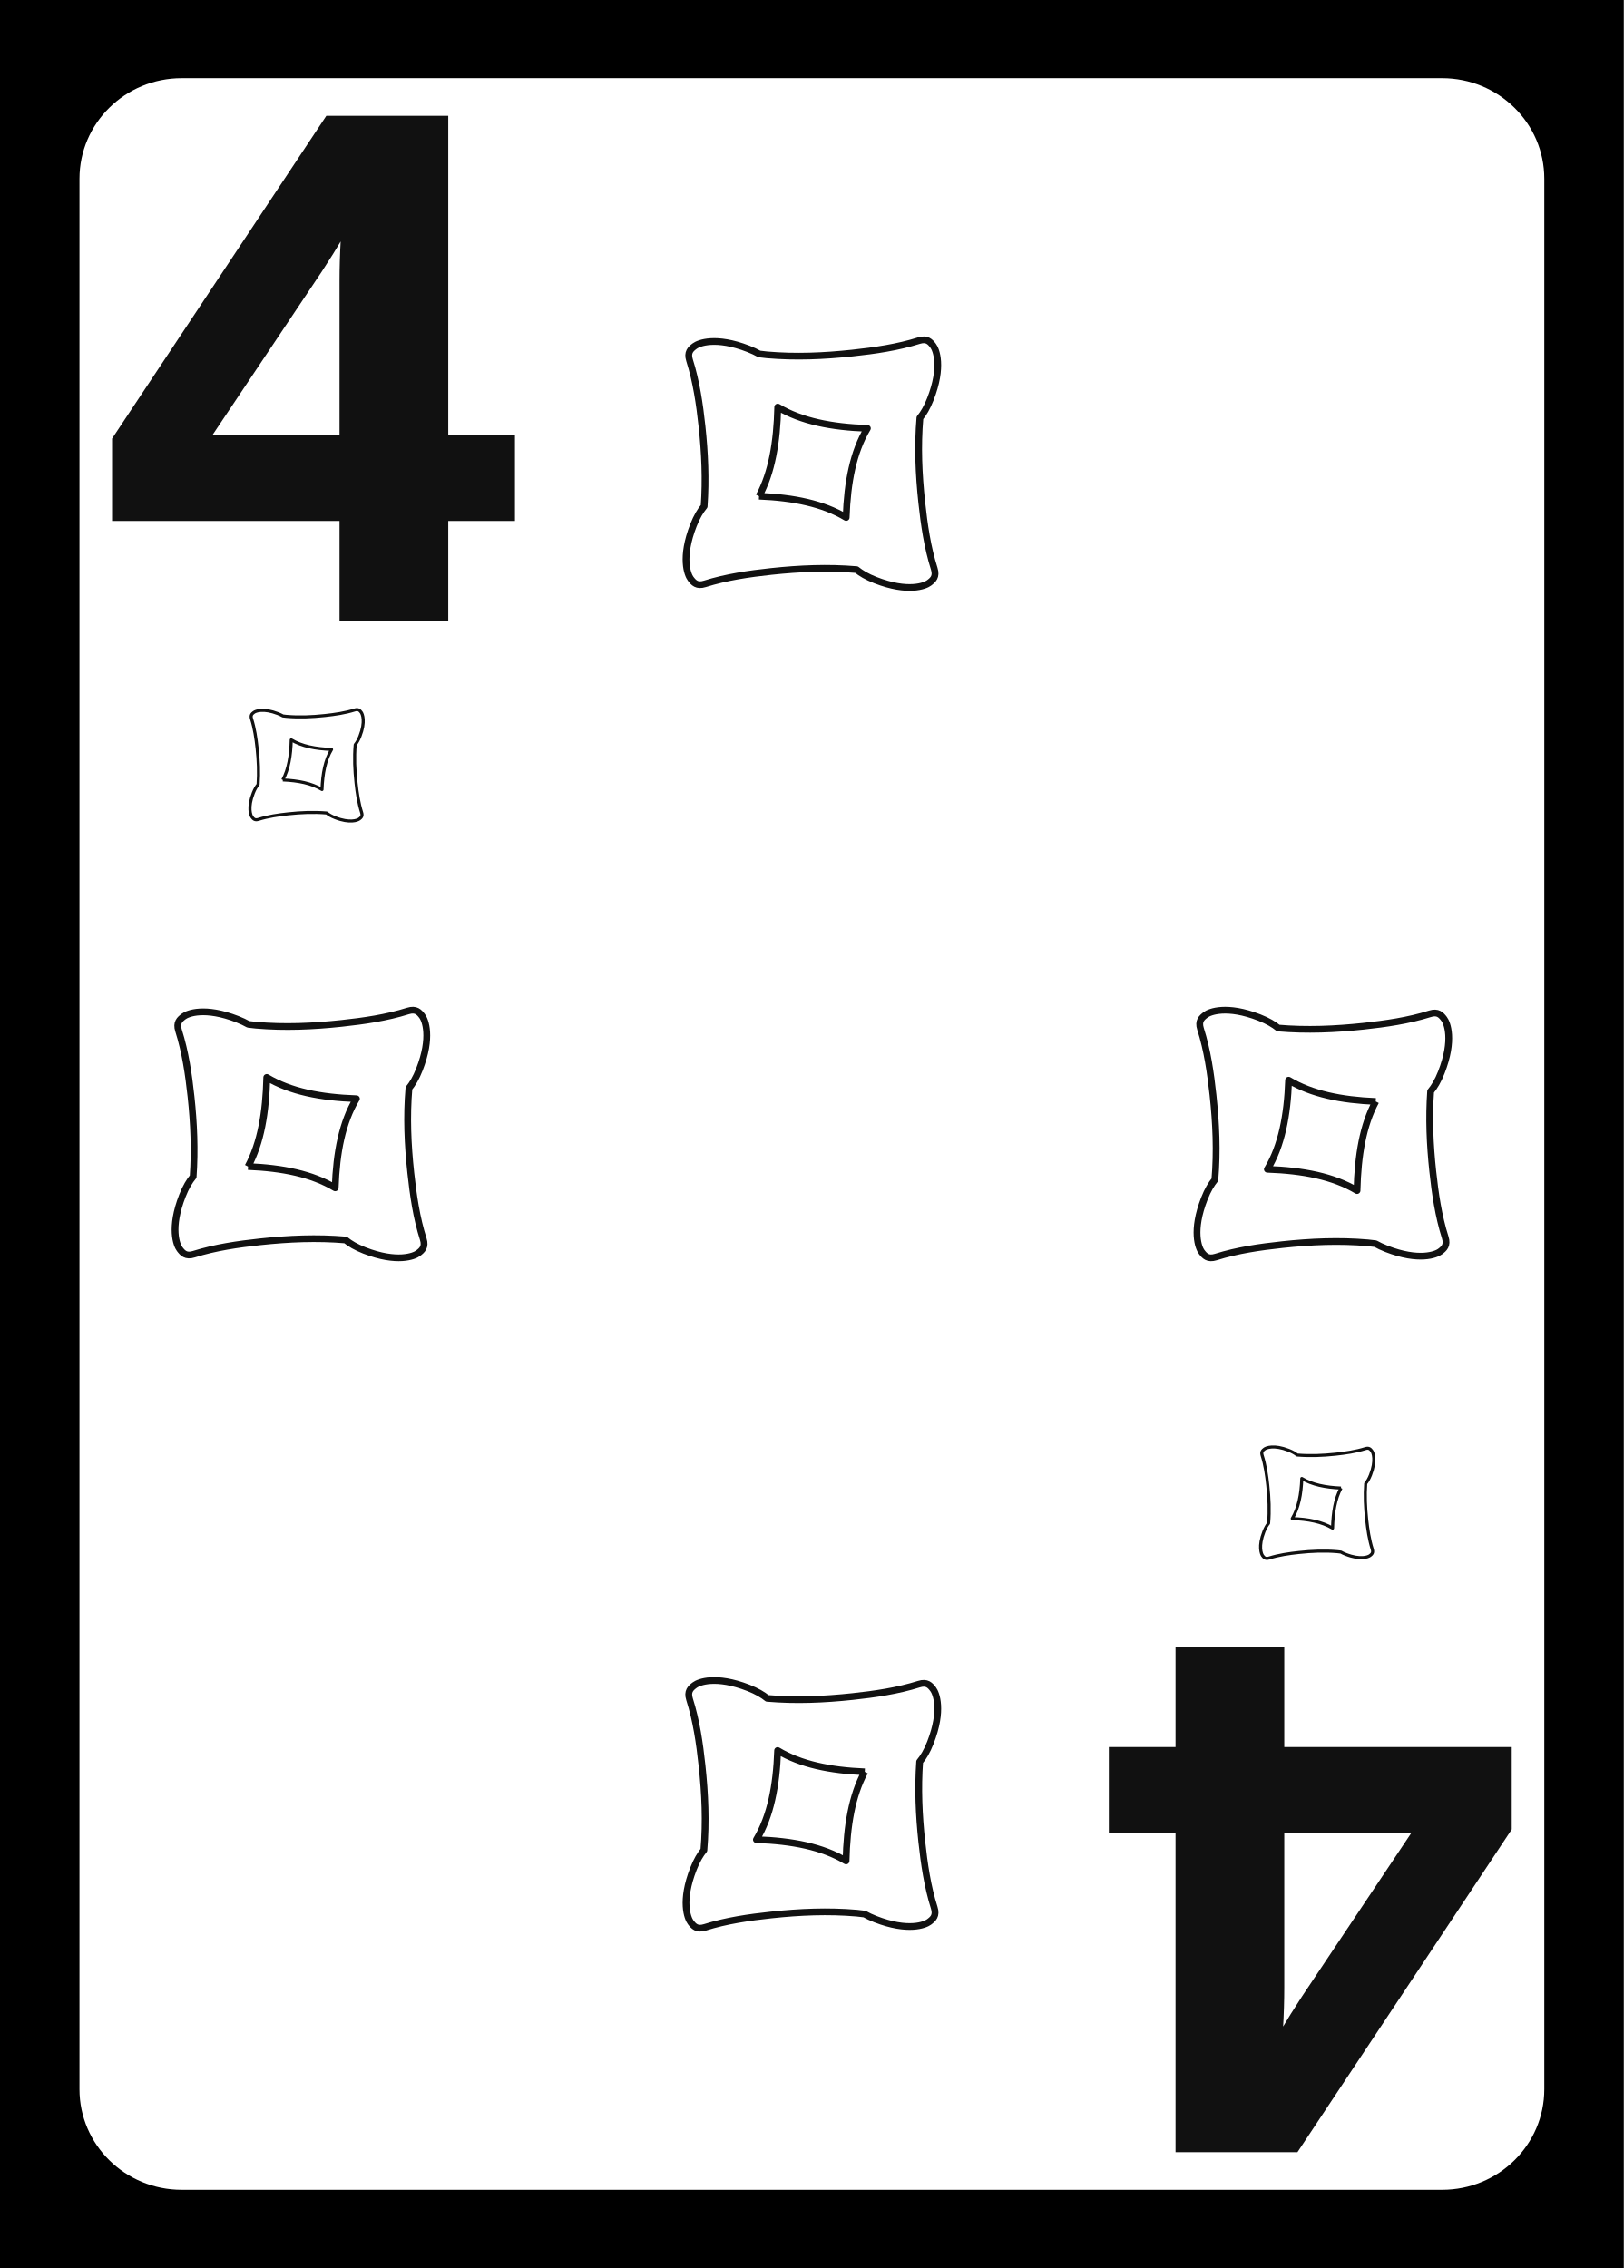
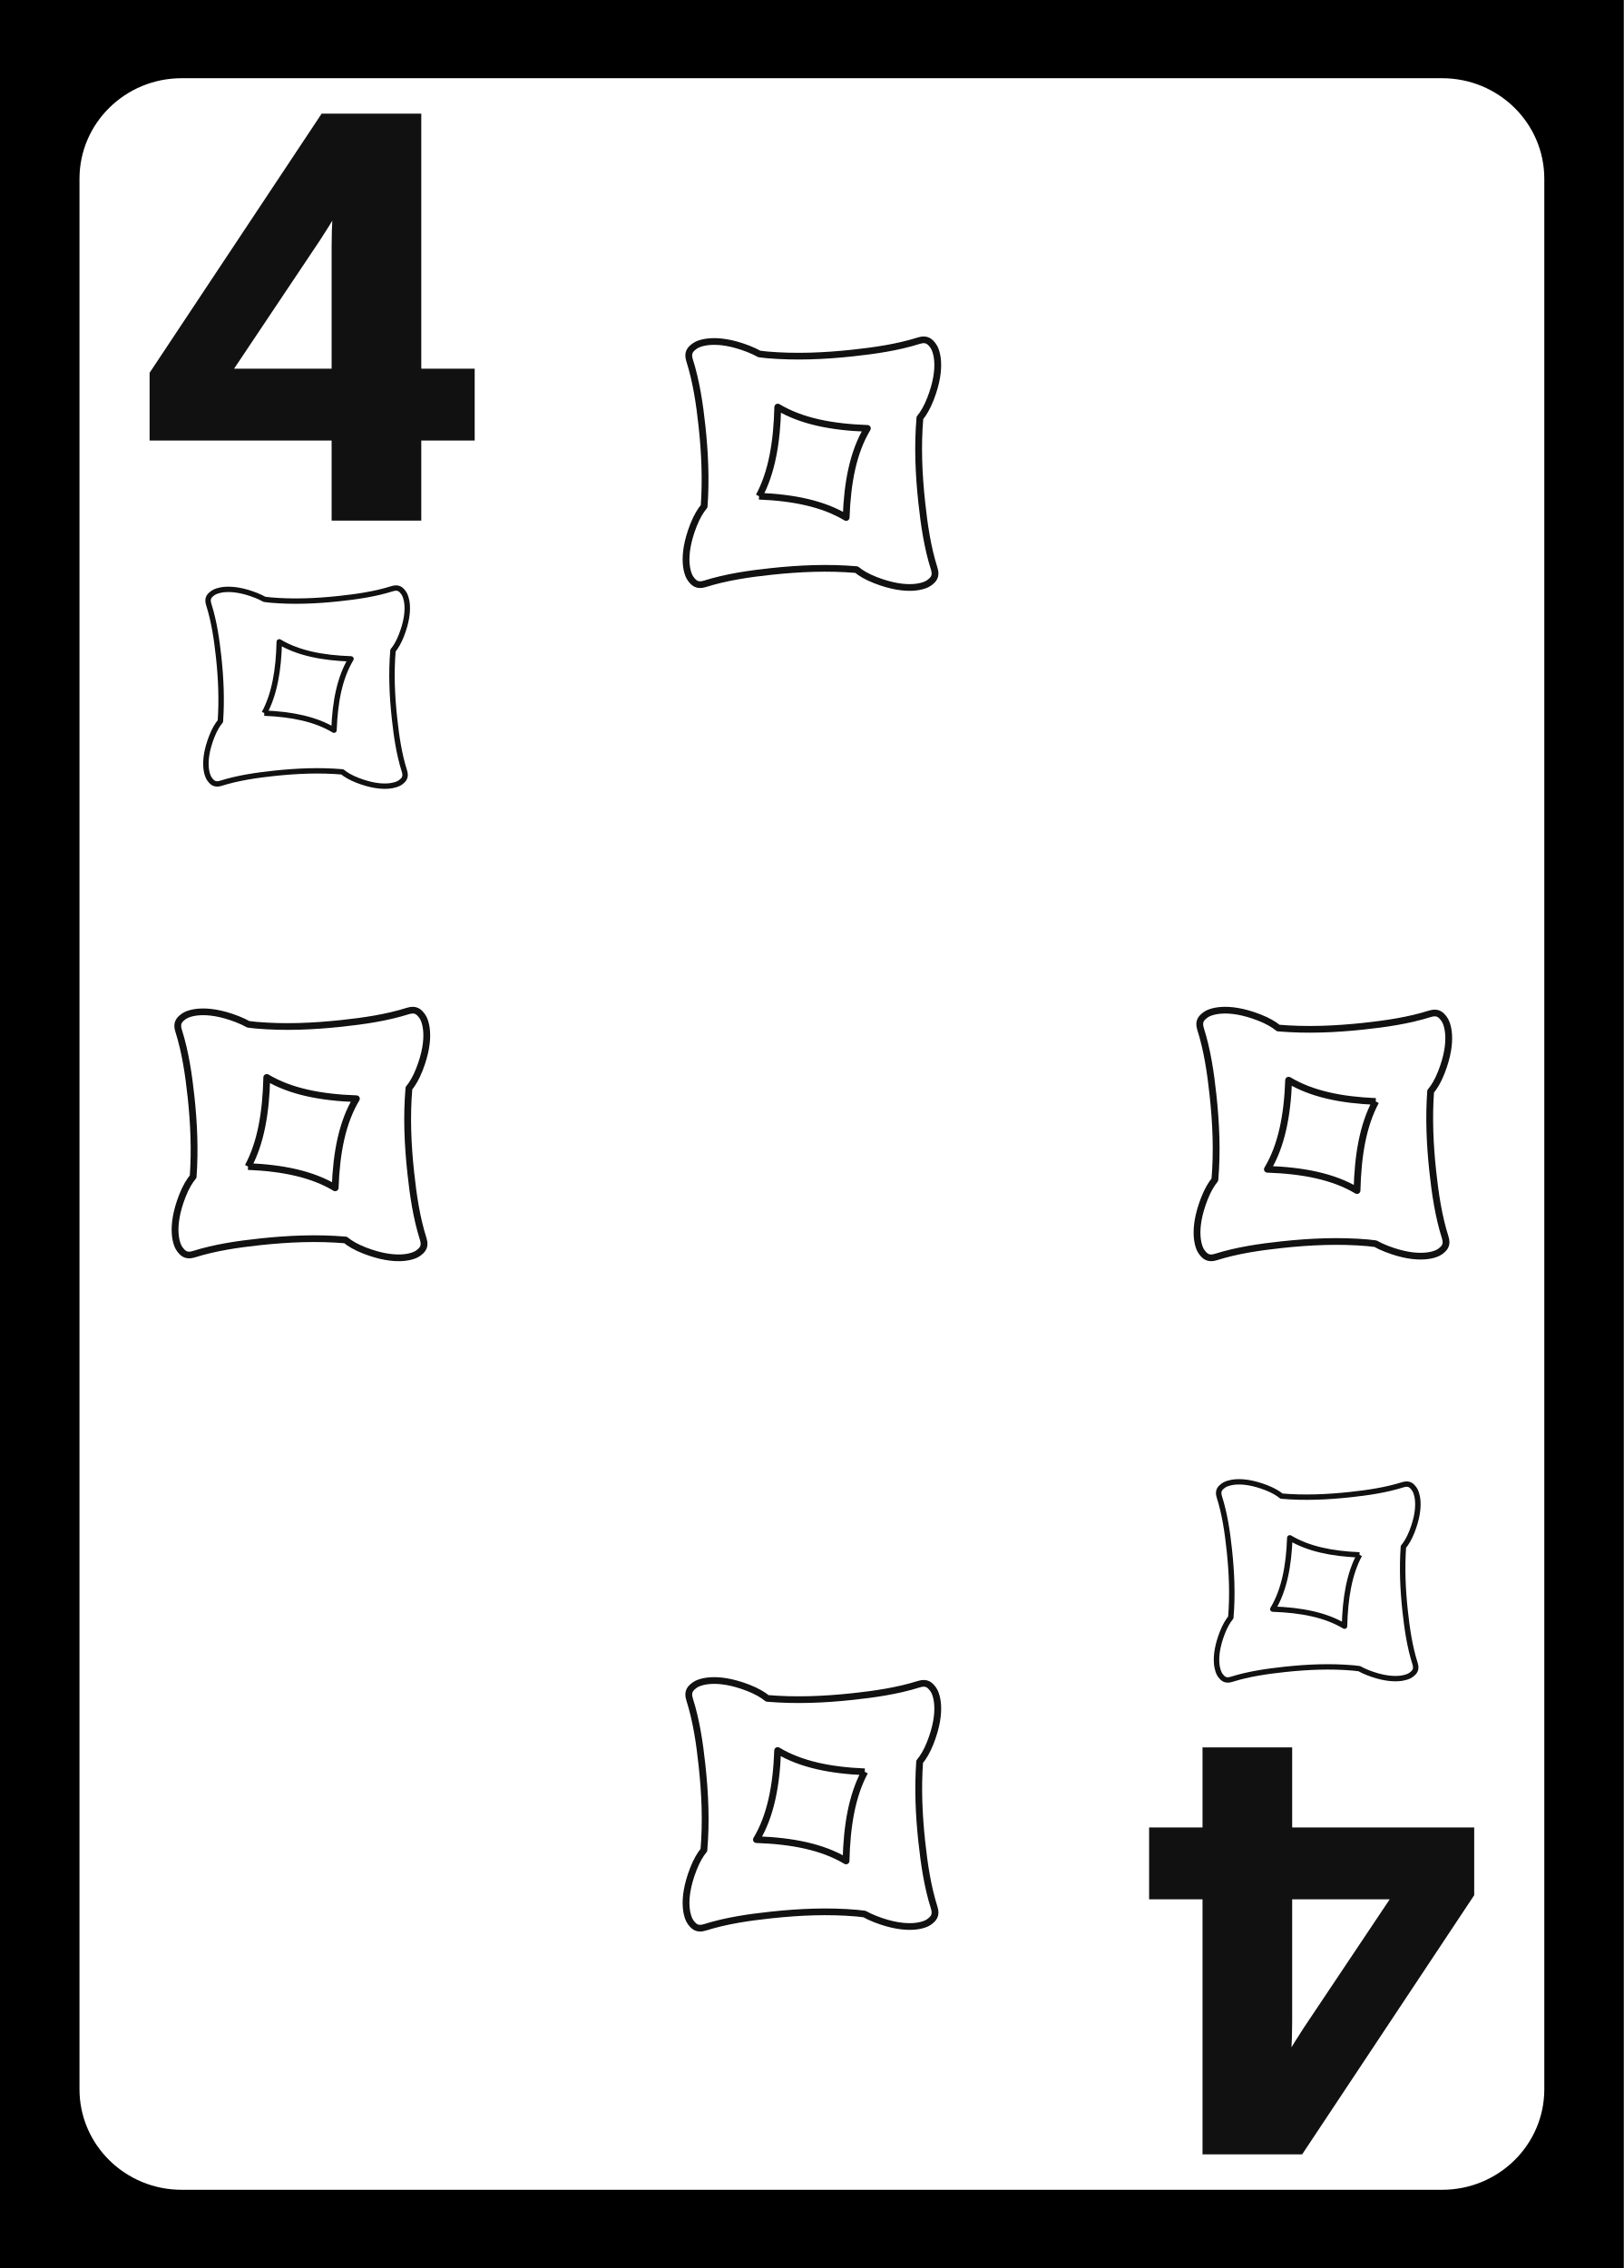
<svg xmlns="http://www.w3.org/2000/svg" width="63mm" height="88mm" viewBox="0 0 286 406" preserveAspectRatio="none" role="img" aria-labelledby="title">
  <defs>
    <linearGradient id="rainbow" x1="0" y1="0" x2="1" y2="1">
      <stop offset="0" stop-color="#ff3535" />
      <stop offset=".25" stop-color="#ffdf00" />
      <stop offset=".5" stop-color="#02ca00" />
      <stop offset=".75" stop-color="#1683ff" />
      <stop offset="1" stop-color="#ae46df" />
    </linearGradient>
  </defs>
  <rect width="286" height="406" fill="#000" />
  <rect x="14" y="14" width="258" height="378" rx="18" fill="white" />
  <rect x="14" y="14" width="258" height="378" rx="18" fill="#111" fill-opacity="0" />
-   <text x="19" y="110" font-family="Arial,Helvetica,sans-serif" font-size="128" font-weight="700" fill="#111" stroke="#111" stroke-width="2.4" paint-order="stroke fill">4</text>
+   <text x="26" y="92" font-family="Arial,Helvetica,sans-serif" font-size="102.4" font-weight="700" fill="#111" stroke="#111" stroke-width="2.4" paint-order="stroke fill">4</text>
  <g class="corner-suit-icon">
-     <g transform="translate(54 137) rotate(0) scale(0.18)">
+     <g transform="translate(54 123) rotate(0) scale(0.32)">
      <path d="M-23.281 14.563C-17.64 3.904 -15.397 -9.591 -15.033 -25.325C-4.63 -18.997 8.713 -16.345 24.43 -15.792C18.217 -5.273 15.623 8.216 15.083 24.097C4.925 17.896 -8.029 15.206 -23.281 14.563M48.383 17.425C47.039 4.788 46.493 -7.81 47.56 -20.479C49.118 -22.406 50.708 -25.083 52.159 -28.855C57.788 -43.425 54.691 -51.019 53.39 -52.761C52.09 -54.51 50.664 -56.189 47.127 -55.057C37.729 -52.042 27.659 -50.567 17.878 -49.505C5.339 -48.144 -7.174 -47.584 -19.763 -48.691C-20.856 -48.786 -22.012 -48.932 -23.168 -49.092C-24.538 -49.874 -26.121 -50.644 -27.986 -51.381C-42.378 -57.073 -49.879 -53.938 -51.6 -52.621C-53.328 -51.305 -54.986 -49.861 -53.868 -46.287C-50.891 -36.773 -49.433 -26.572 -48.384 -16.682C-47.121 -4.758 -46.612 7.141 -47.448 19.085C-49.044 21.018 -50.671 23.727 -52.16 27.588C-57.788 42.158 -54.691 49.758 -53.385 51.501C-52.084 53.249 -50.664 54.928 -47.128 53.79C-37.73 50.782 -27.66 49.3 -17.885 48.238C-5.371 46.883 7.111 46.33 19.656 47.424C21.566 49.014 24.223 50.636 27.98 52.124C42.372 57.816 49.879 54.681 51.594 53.364C53.327 52.047 54.98 50.604 53.868 47.03C50.884 37.516 49.426 27.314 48.383 17.425Z" fill="#fff" stroke="#111" stroke-width="3" stroke-linejoin="round" />
    </g>
  </g>
  <g transform="translate(286 406) rotate(180)">
-     <text x="19" y="110" font-family="Arial,Helvetica,sans-serif" font-size="128" font-weight="700" fill="#111" stroke="#111" stroke-width="2.4" paint-order="stroke fill">4</text>
+     <text x="26" y="92" font-family="Arial,Helvetica,sans-serif" font-size="102.4" font-weight="700" fill="#111" stroke="#111" stroke-width="2.4" paint-order="stroke fill">4</text>
    <g class="corner-suit-icon">
-       <g transform="translate(54 137) rotate(0) scale(0.18)">
+       <g transform="translate(54 123) rotate(0) scale(0.32)">
        <path d="M-23.281 14.563C-17.64 3.904 -15.397 -9.591 -15.033 -25.325C-4.63 -18.997 8.713 -16.345 24.43 -15.792C18.217 -5.273 15.623 8.216 15.083 24.097C4.925 17.896 -8.029 15.206 -23.281 14.563M48.383 17.425C47.039 4.788 46.493 -7.81 47.56 -20.479C49.118 -22.406 50.708 -25.083 52.159 -28.855C57.788 -43.425 54.691 -51.019 53.39 -52.761C52.09 -54.51 50.664 -56.189 47.127 -55.057C37.729 -52.042 27.659 -50.567 17.878 -49.505C5.339 -48.144 -7.174 -47.584 -19.763 -48.691C-20.856 -48.786 -22.012 -48.932 -23.168 -49.092C-24.538 -49.874 -26.121 -50.644 -27.986 -51.381C-42.378 -57.073 -49.879 -53.938 -51.6 -52.621C-53.328 -51.305 -54.986 -49.861 -53.868 -46.287C-50.891 -36.773 -49.433 -26.572 -48.384 -16.682C-47.121 -4.758 -46.612 7.141 -47.448 19.085C-49.044 21.018 -50.671 23.727 -52.16 27.588C-57.788 42.158 -54.691 49.758 -53.385 51.501C-52.084 53.249 -50.664 54.928 -47.128 53.79C-37.73 50.782 -27.66 49.3 -17.885 48.238C-5.371 46.883 7.111 46.33 19.656 47.424C21.566 49.014 24.223 50.636 27.98 52.124C42.372 57.816 49.879 54.681 51.594 53.364C53.327 52.047 54.98 50.604 53.868 47.03C50.884 37.516 49.426 27.314 48.383 17.425Z" fill="#fff" stroke="#111" stroke-width="3" stroke-linejoin="round" />
      </g>
    </g>
  </g>
  <g transform="translate(143 83) rotate(0) scale(0.4)">
    <path d="M-23.281 14.563C-17.64 3.904 -15.397 -9.591 -15.033 -25.325C-4.63 -18.997 8.713 -16.345 24.43 -15.792C18.217 -5.273 15.623 8.216 15.083 24.097C4.925 17.896 -8.029 15.206 -23.281 14.563M48.383 17.425C47.039 4.788 46.493 -7.81 47.56 -20.479C49.118 -22.406 50.708 -25.083 52.159 -28.855C57.788 -43.425 54.691 -51.019 53.39 -52.761C52.09 -54.51 50.664 -56.189 47.127 -55.057C37.729 -52.042 27.659 -50.567 17.878 -49.505C5.339 -48.144 -7.174 -47.584 -19.763 -48.691C-20.856 -48.786 -22.012 -48.932 -23.168 -49.092C-24.538 -49.874 -26.121 -50.644 -27.986 -51.381C-42.378 -57.073 -49.879 -53.938 -51.6 -52.621C-53.328 -51.305 -54.986 -49.861 -53.868 -46.287C-50.891 -36.773 -49.433 -26.572 -48.384 -16.682C-47.121 -4.758 -46.612 7.141 -47.448 19.085C-49.044 21.018 -50.671 23.727 -52.16 27.588C-57.788 42.158 -54.691 49.758 -53.385 51.501C-52.084 53.249 -50.664 54.928 -47.128 53.79C-37.73 50.782 -27.66 49.3 -17.885 48.238C-5.371 46.883 7.111 46.33 19.656 47.424C21.566 49.014 24.223 50.636 27.98 52.124C42.372 57.816 49.879 54.681 51.594 53.364C53.327 52.047 54.98 50.604 53.868 47.03C50.884 37.516 49.426 27.314 48.383 17.425Z" fill="#fff" stroke="#111" stroke-width="3" stroke-linejoin="round" />
  </g>
  <g transform="translate(143 323) rotate(180) scale(0.4)">
    <path d="M-23.281 14.563C-17.64 3.904 -15.397 -9.591 -15.033 -25.325C-4.63 -18.997 8.713 -16.345 24.43 -15.792C18.217 -5.273 15.623 8.216 15.083 24.097C4.925 17.896 -8.029 15.206 -23.281 14.563M48.383 17.425C47.039 4.788 46.493 -7.81 47.56 -20.479C49.118 -22.406 50.708 -25.083 52.159 -28.855C57.788 -43.425 54.691 -51.019 53.39 -52.761C52.09 -54.51 50.664 -56.189 47.127 -55.057C37.729 -52.042 27.659 -50.567 17.878 -49.505C5.339 -48.144 -7.174 -47.584 -19.763 -48.691C-20.856 -48.786 -22.012 -48.932 -23.168 -49.092C-24.538 -49.874 -26.121 -50.644 -27.986 -51.381C-42.378 -57.073 -49.879 -53.938 -51.6 -52.621C-53.328 -51.305 -54.986 -49.861 -53.868 -46.287C-50.891 -36.773 -49.433 -26.572 -48.384 -16.682C-47.121 -4.758 -46.612 7.141 -47.448 19.085C-49.044 21.018 -50.671 23.727 -52.16 27.588C-57.788 42.158 -54.691 49.758 -53.385 51.501C-52.084 53.249 -50.664 54.928 -47.128 53.79C-37.73 50.782 -27.66 49.3 -17.885 48.238C-5.371 46.883 7.111 46.33 19.656 47.424C21.566 49.014 24.223 50.636 27.98 52.124C42.372 57.816 49.879 54.681 51.594 53.364C53.327 52.047 54.98 50.604 53.868 47.03C50.884 37.516 49.426 27.314 48.383 17.425Z" fill="#fff" stroke="#111" stroke-width="3" stroke-linejoin="round" />
  </g>
  <g transform="translate(53 203) rotate(0) scale(0.4)">
    <path d="M-23.281 14.563C-17.64 3.904 -15.397 -9.591 -15.033 -25.325C-4.63 -18.997 8.713 -16.345 24.43 -15.792C18.217 -5.273 15.623 8.216 15.083 24.097C4.925 17.896 -8.029 15.206 -23.281 14.563M48.383 17.425C47.039 4.788 46.493 -7.81 47.56 -20.479C49.118 -22.406 50.708 -25.083 52.159 -28.855C57.788 -43.425 54.691 -51.019 53.39 -52.761C52.09 -54.51 50.664 -56.189 47.127 -55.057C37.729 -52.042 27.659 -50.567 17.878 -49.505C5.339 -48.144 -7.174 -47.584 -19.763 -48.691C-20.856 -48.786 -22.012 -48.932 -23.168 -49.092C-24.538 -49.874 -26.121 -50.644 -27.986 -51.381C-42.378 -57.073 -49.879 -53.938 -51.6 -52.621C-53.328 -51.305 -54.986 -49.861 -53.868 -46.287C-50.891 -36.773 -49.433 -26.572 -48.384 -16.682C-47.121 -4.758 -46.612 7.141 -47.448 19.085C-49.044 21.018 -50.671 23.727 -52.16 27.588C-57.788 42.158 -54.691 49.758 -53.385 51.501C-52.084 53.249 -50.664 54.928 -47.128 53.79C-37.73 50.782 -27.66 49.3 -17.885 48.238C-5.371 46.883 7.111 46.33 19.656 47.424C21.566 49.014 24.223 50.636 27.98 52.124C42.372 57.816 49.879 54.681 51.594 53.364C53.327 52.047 54.98 50.604 53.868 47.03C50.884 37.516 49.426 27.314 48.383 17.425Z" fill="#fff" stroke="#111" stroke-width="3" stroke-linejoin="round" />
  </g>
  <g transform="translate(233 203) rotate(180) scale(0.4)">
    <path d="M-23.281 14.563C-17.64 3.904 -15.397 -9.591 -15.033 -25.325C-4.63 -18.997 8.713 -16.345 24.43 -15.792C18.217 -5.273 15.623 8.216 15.083 24.097C4.925 17.896 -8.029 15.206 -23.281 14.563M48.383 17.425C47.039 4.788 46.493 -7.81 47.56 -20.479C49.118 -22.406 50.708 -25.083 52.159 -28.855C57.788 -43.425 54.691 -51.019 53.39 -52.761C52.09 -54.51 50.664 -56.189 47.127 -55.057C37.729 -52.042 27.659 -50.567 17.878 -49.505C5.339 -48.144 -7.174 -47.584 -19.763 -48.691C-20.856 -48.786 -22.012 -48.932 -23.168 -49.092C-24.538 -49.874 -26.121 -50.644 -27.986 -51.381C-42.378 -57.073 -49.879 -53.938 -51.6 -52.621C-53.328 -51.305 -54.986 -49.861 -53.868 -46.287C-50.891 -36.773 -49.433 -26.572 -48.384 -16.682C-47.121 -4.758 -46.612 7.141 -47.448 19.085C-49.044 21.018 -50.671 23.727 -52.16 27.588C-57.788 42.158 -54.691 49.758 -53.385 51.501C-52.084 53.249 -50.664 54.928 -47.128 53.79C-37.73 50.782 -27.66 49.3 -17.885 48.238C-5.371 46.883 7.111 46.33 19.656 47.424C21.566 49.014 24.223 50.636 27.98 52.124C42.372 57.816 49.879 54.681 51.594 53.364C53.327 52.047 54.98 50.604 53.868 47.03C50.884 37.516 49.426 27.314 48.383 17.425Z" fill="#fff" stroke="#111" stroke-width="3" stroke-linejoin="round" />
  </g>
</svg>
